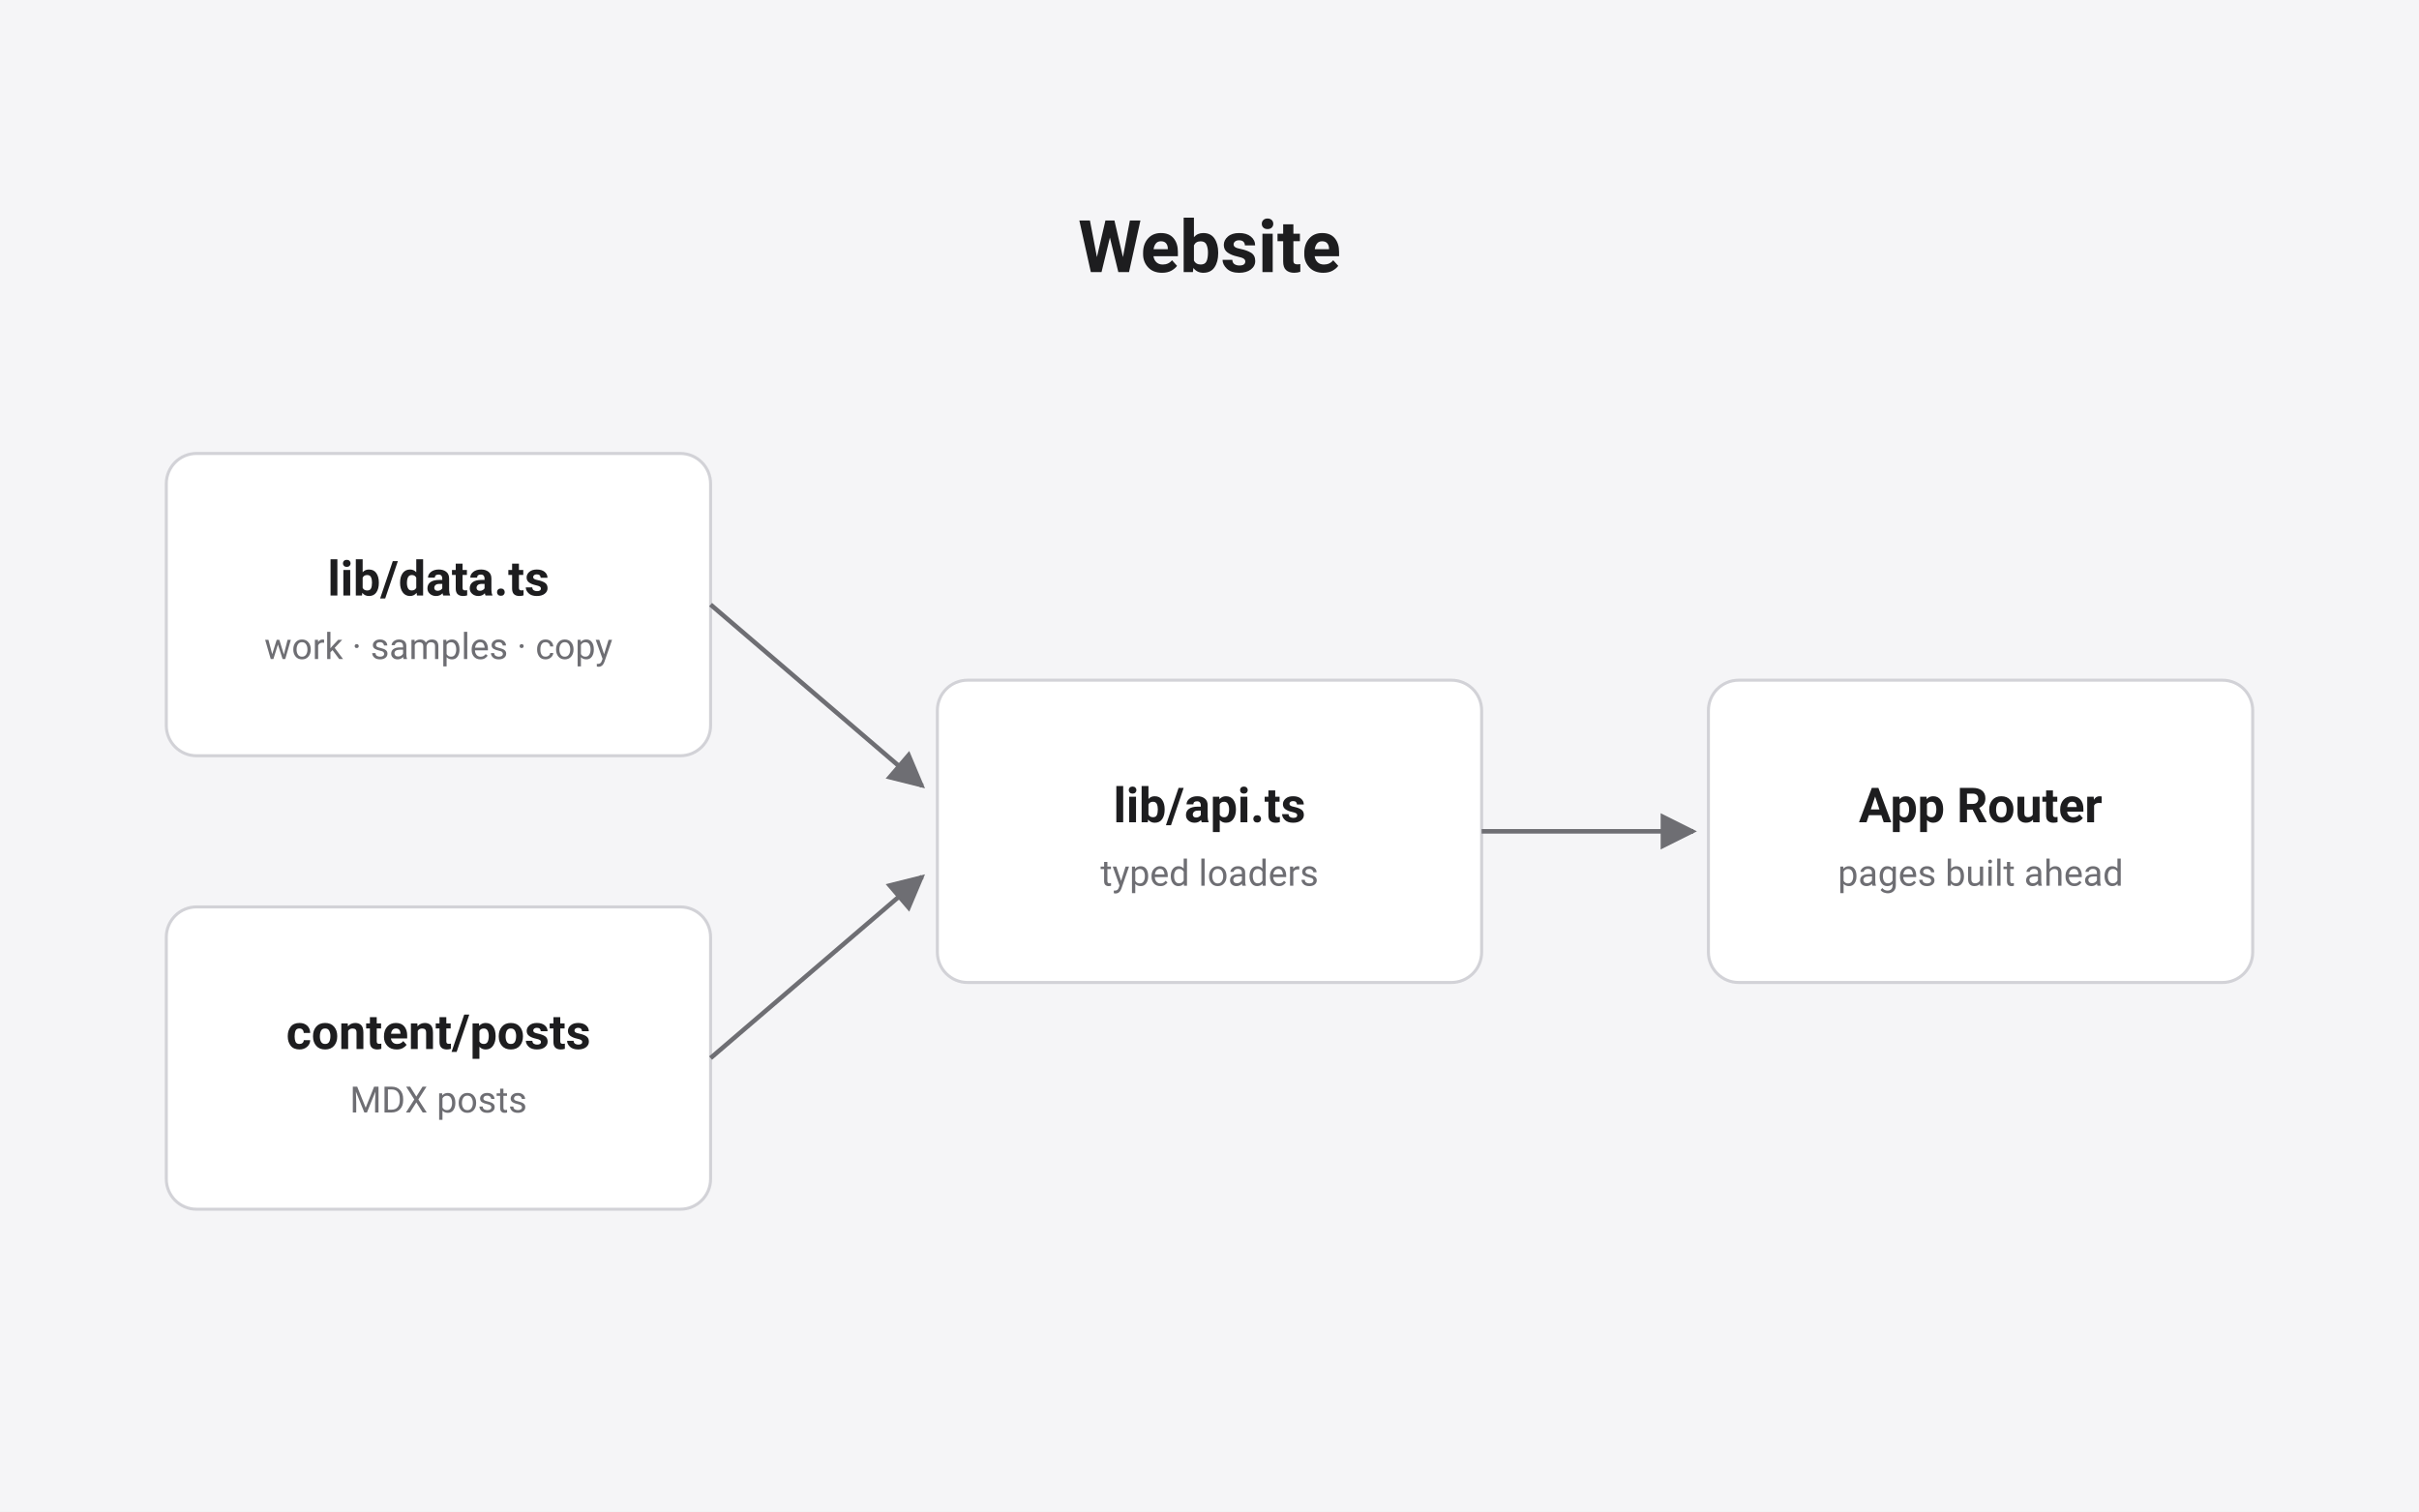
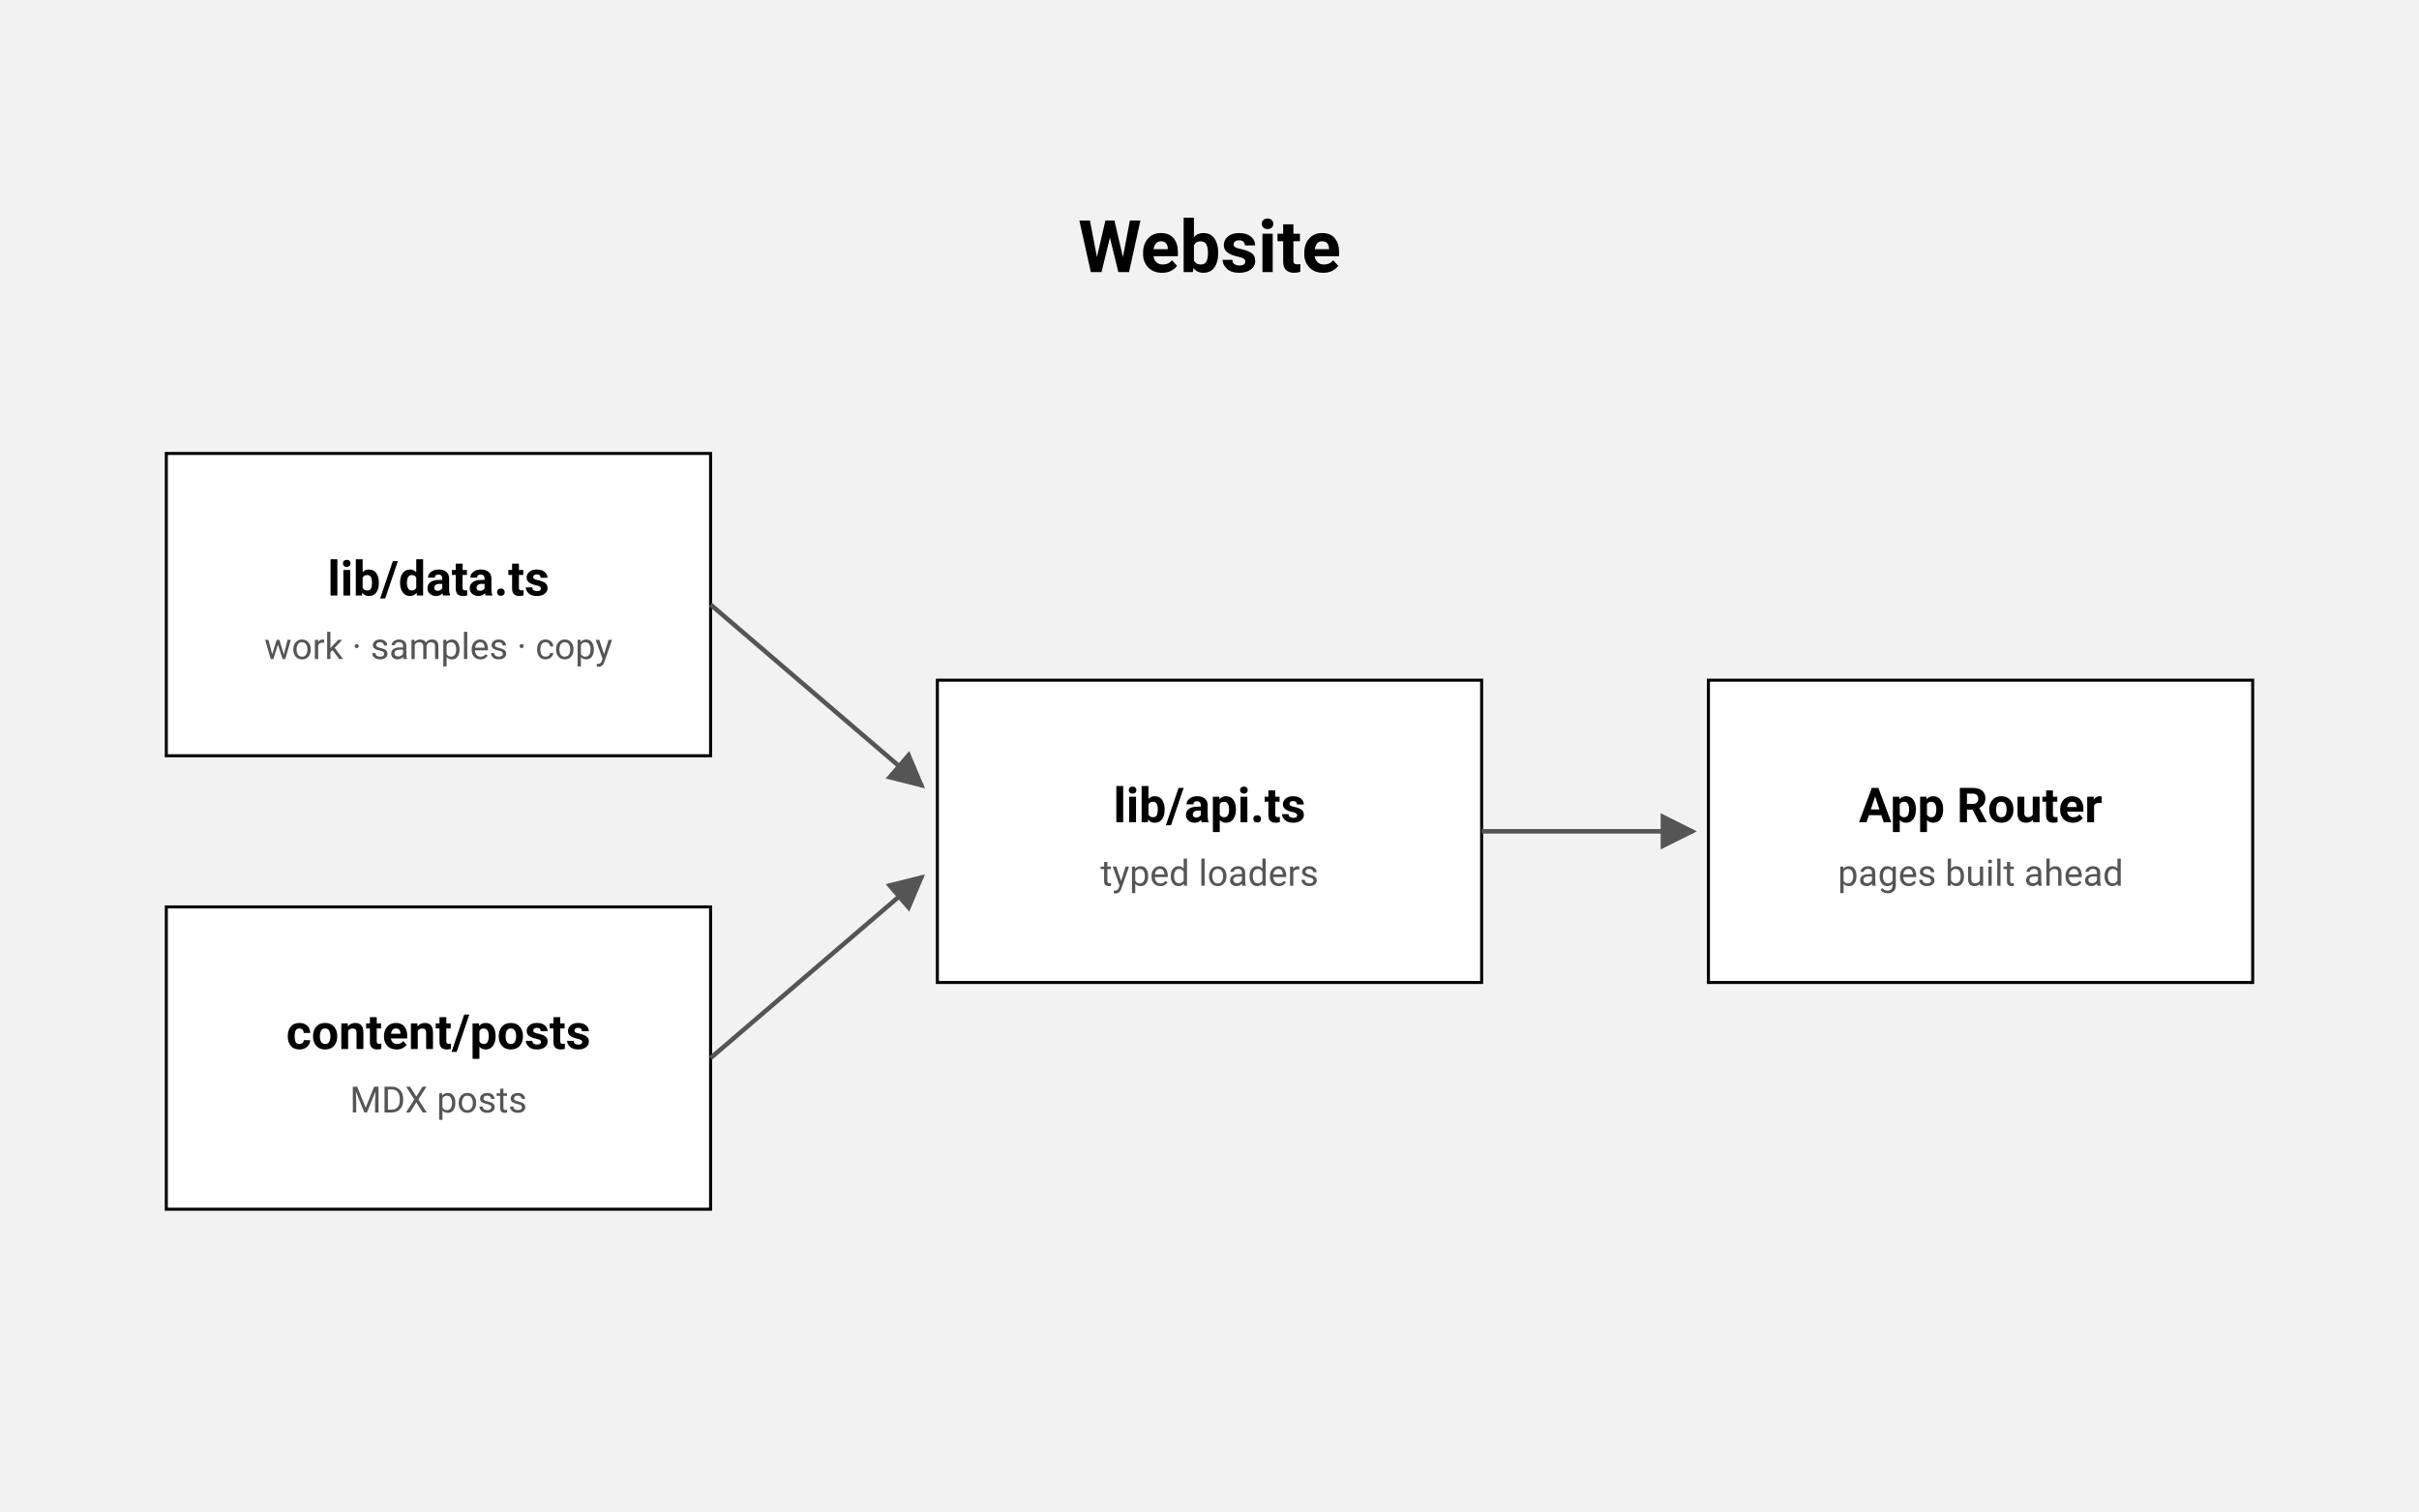
<svg xmlns="http://www.w3.org/2000/svg" viewBox="0 0 1600 1000" width="1600" height="1000" role="img" font-family="-apple-system, BlinkMacSystemFont, 'Segoe UI', Roboto, Helvetica, Arial, sans-serif">
-   <rect width="1600" height="1000" fill="#f5f5f7" />
+   <rect width="1600" height="1000" fill="#f2f2f2" />
  <defs>
    <marker id="a" viewBox="0 0 10 10" refX="9" refY="5" markerWidth="8" markerHeight="8" orient="auto">
-       <path d="M0 0L10 5L0 10z" fill="#6e6e73" />
+       <path d="M0 0L10 5L0 10z" fill="#555555" />
    </marker>
  </defs>
-   <rect x="110" y="300" width="360" height="200" rx="20" fill="#ffffff" stroke="#d2d2d7" stroke-width="2" />
-   <text x="290.0" y="394.0" font-size="32" fill="#1d1d1f" font-weight="600" text-anchor="middle">lib/data.ts</text>
-   <text x="290.0" y="436.0" font-size="24" fill="#6e6e73" font-weight="400" text-anchor="middle">work · samples · copy</text>
-   <rect x="110" y="600" width="360" height="200" rx="20" fill="#ffffff" stroke="#d2d2d7" stroke-width="2" />
-   <text x="290.0" y="694.0" font-size="32" fill="#1d1d1f" font-weight="600" text-anchor="middle">content/posts</text>
-   <text x="290.0" y="736.0" font-size="24" fill="#6e6e73" font-weight="400" text-anchor="middle">MDX posts</text>
-   <rect x="620" y="450" width="360" height="200" rx="20" fill="#ffffff" stroke="#d2d2d7" stroke-width="2" />
-   <text x="800.0" y="544.0" font-size="32" fill="#1d1d1f" font-weight="600" text-anchor="middle">lib/api.ts</text>
-   <text x="800.0" y="586.0" font-size="24" fill="#6e6e73" font-weight="400" text-anchor="middle">typed loaders</text>
-   <rect x="1130" y="450" width="360" height="200" rx="20" fill="#ffffff" stroke="#d2d2d7" stroke-width="2" />
-   <text x="1310.0" y="544.0" font-size="32" fill="#1d1d1f" font-weight="600" text-anchor="middle">App Router</text>
-   <text x="1310.0" y="586.0" font-size="24" fill="#6e6e73" font-weight="400" text-anchor="middle">pages built ahead</text>
-   <line x1="470" y1="400" x2="610" y2="520" stroke="#6e6e73" stroke-width="3" marker-end="url(#a)" />
-   <line x1="470" y1="700" x2="610" y2="580" stroke="#6e6e73" stroke-width="3" marker-end="url(#a)" />
-   <line x1="980" y1="550" x2="1120" y2="550" stroke="#6e6e73" stroke-width="3" marker-end="url(#a)" />
-   <text x="800" y="180" font-size="48" fill="#1d1d1f" font-weight="600" text-anchor="middle">Website</text>
+   <rect x="110" y="300" width="360" height="200" fill="#ffffff" stroke="#000000" stroke-width="2" />
+   <text x="290.0" y="394.0" font-size="32" fill="#000000" font-weight="600" text-anchor="middle">lib/data.ts</text>
+   <text x="290.0" y="436.0" font-size="24" fill="#555555" font-weight="400" text-anchor="middle">work · samples · copy</text>
+   <rect x="110" y="600" width="360" height="200" fill="#ffffff" stroke="#000000" stroke-width="2" />
+   <text x="290.0" y="694.0" font-size="32" fill="#000000" font-weight="600" text-anchor="middle">content/posts</text>
+   <text x="290.0" y="736.0" font-size="24" fill="#555555" font-weight="400" text-anchor="middle">MDX posts</text>
+   <rect x="620" y="450" width="360" height="200" fill="#ffffff" stroke="#000000" stroke-width="2" />
+   <text x="800.0" y="544.0" font-size="32" fill="#000000" font-weight="600" text-anchor="middle">lib/api.ts</text>
+   <text x="800.0" y="586.0" font-size="24" fill="#555555" font-weight="400" text-anchor="middle">typed loaders</text>
+   <rect x="1130" y="450" width="360" height="200" fill="#ffffff" stroke="#000000" stroke-width="2" />
+   <text x="1310.0" y="544.0" font-size="32" fill="#000000" font-weight="600" text-anchor="middle">App Router</text>
+   <text x="1310.0" y="586.0" font-size="24" fill="#555555" font-weight="400" text-anchor="middle">pages built ahead</text>
+   <line x1="470" y1="400" x2="610" y2="520" stroke="#555555" stroke-width="3" marker-end="url(#a)" />
+   <line x1="470" y1="700" x2="610" y2="580" stroke="#555555" stroke-width="3" marker-end="url(#a)" />
+   <line x1="980" y1="550" x2="1120" y2="550" stroke="#555555" stroke-width="3" marker-end="url(#a)" />
+   <text x="800" y="180" font-size="48" fill="#000000" font-weight="600" text-anchor="middle">Website</text>
</svg>
